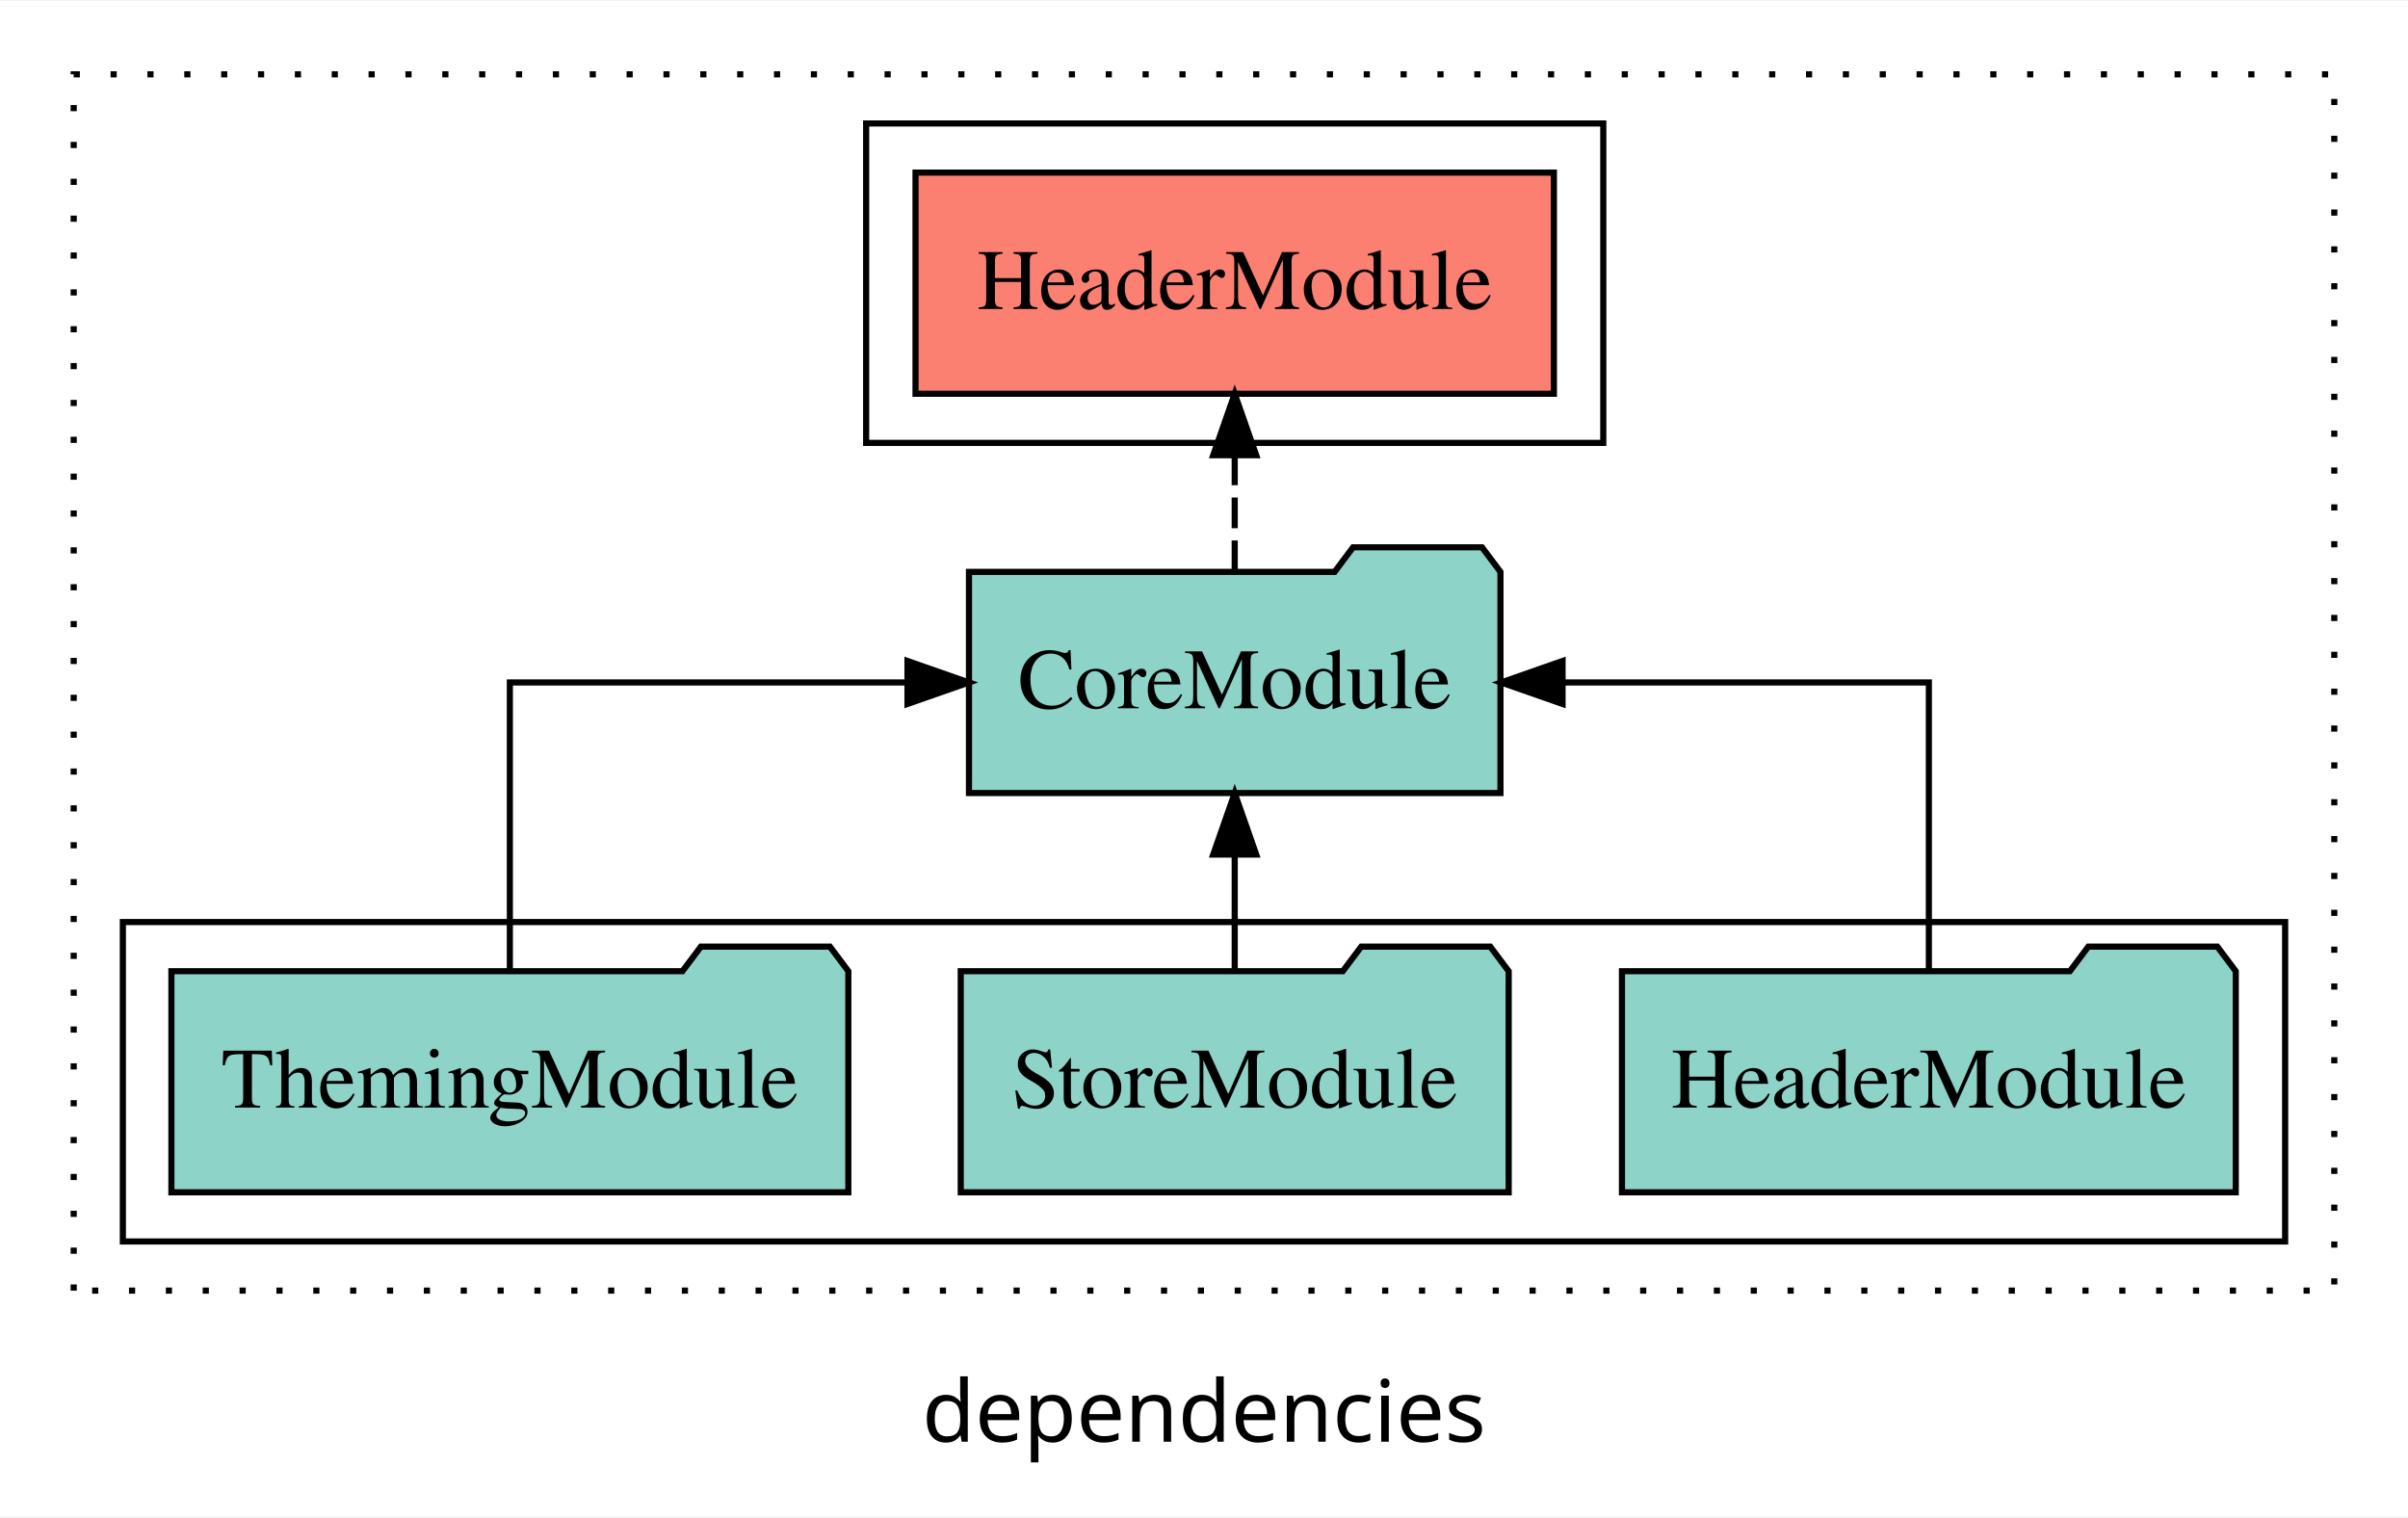
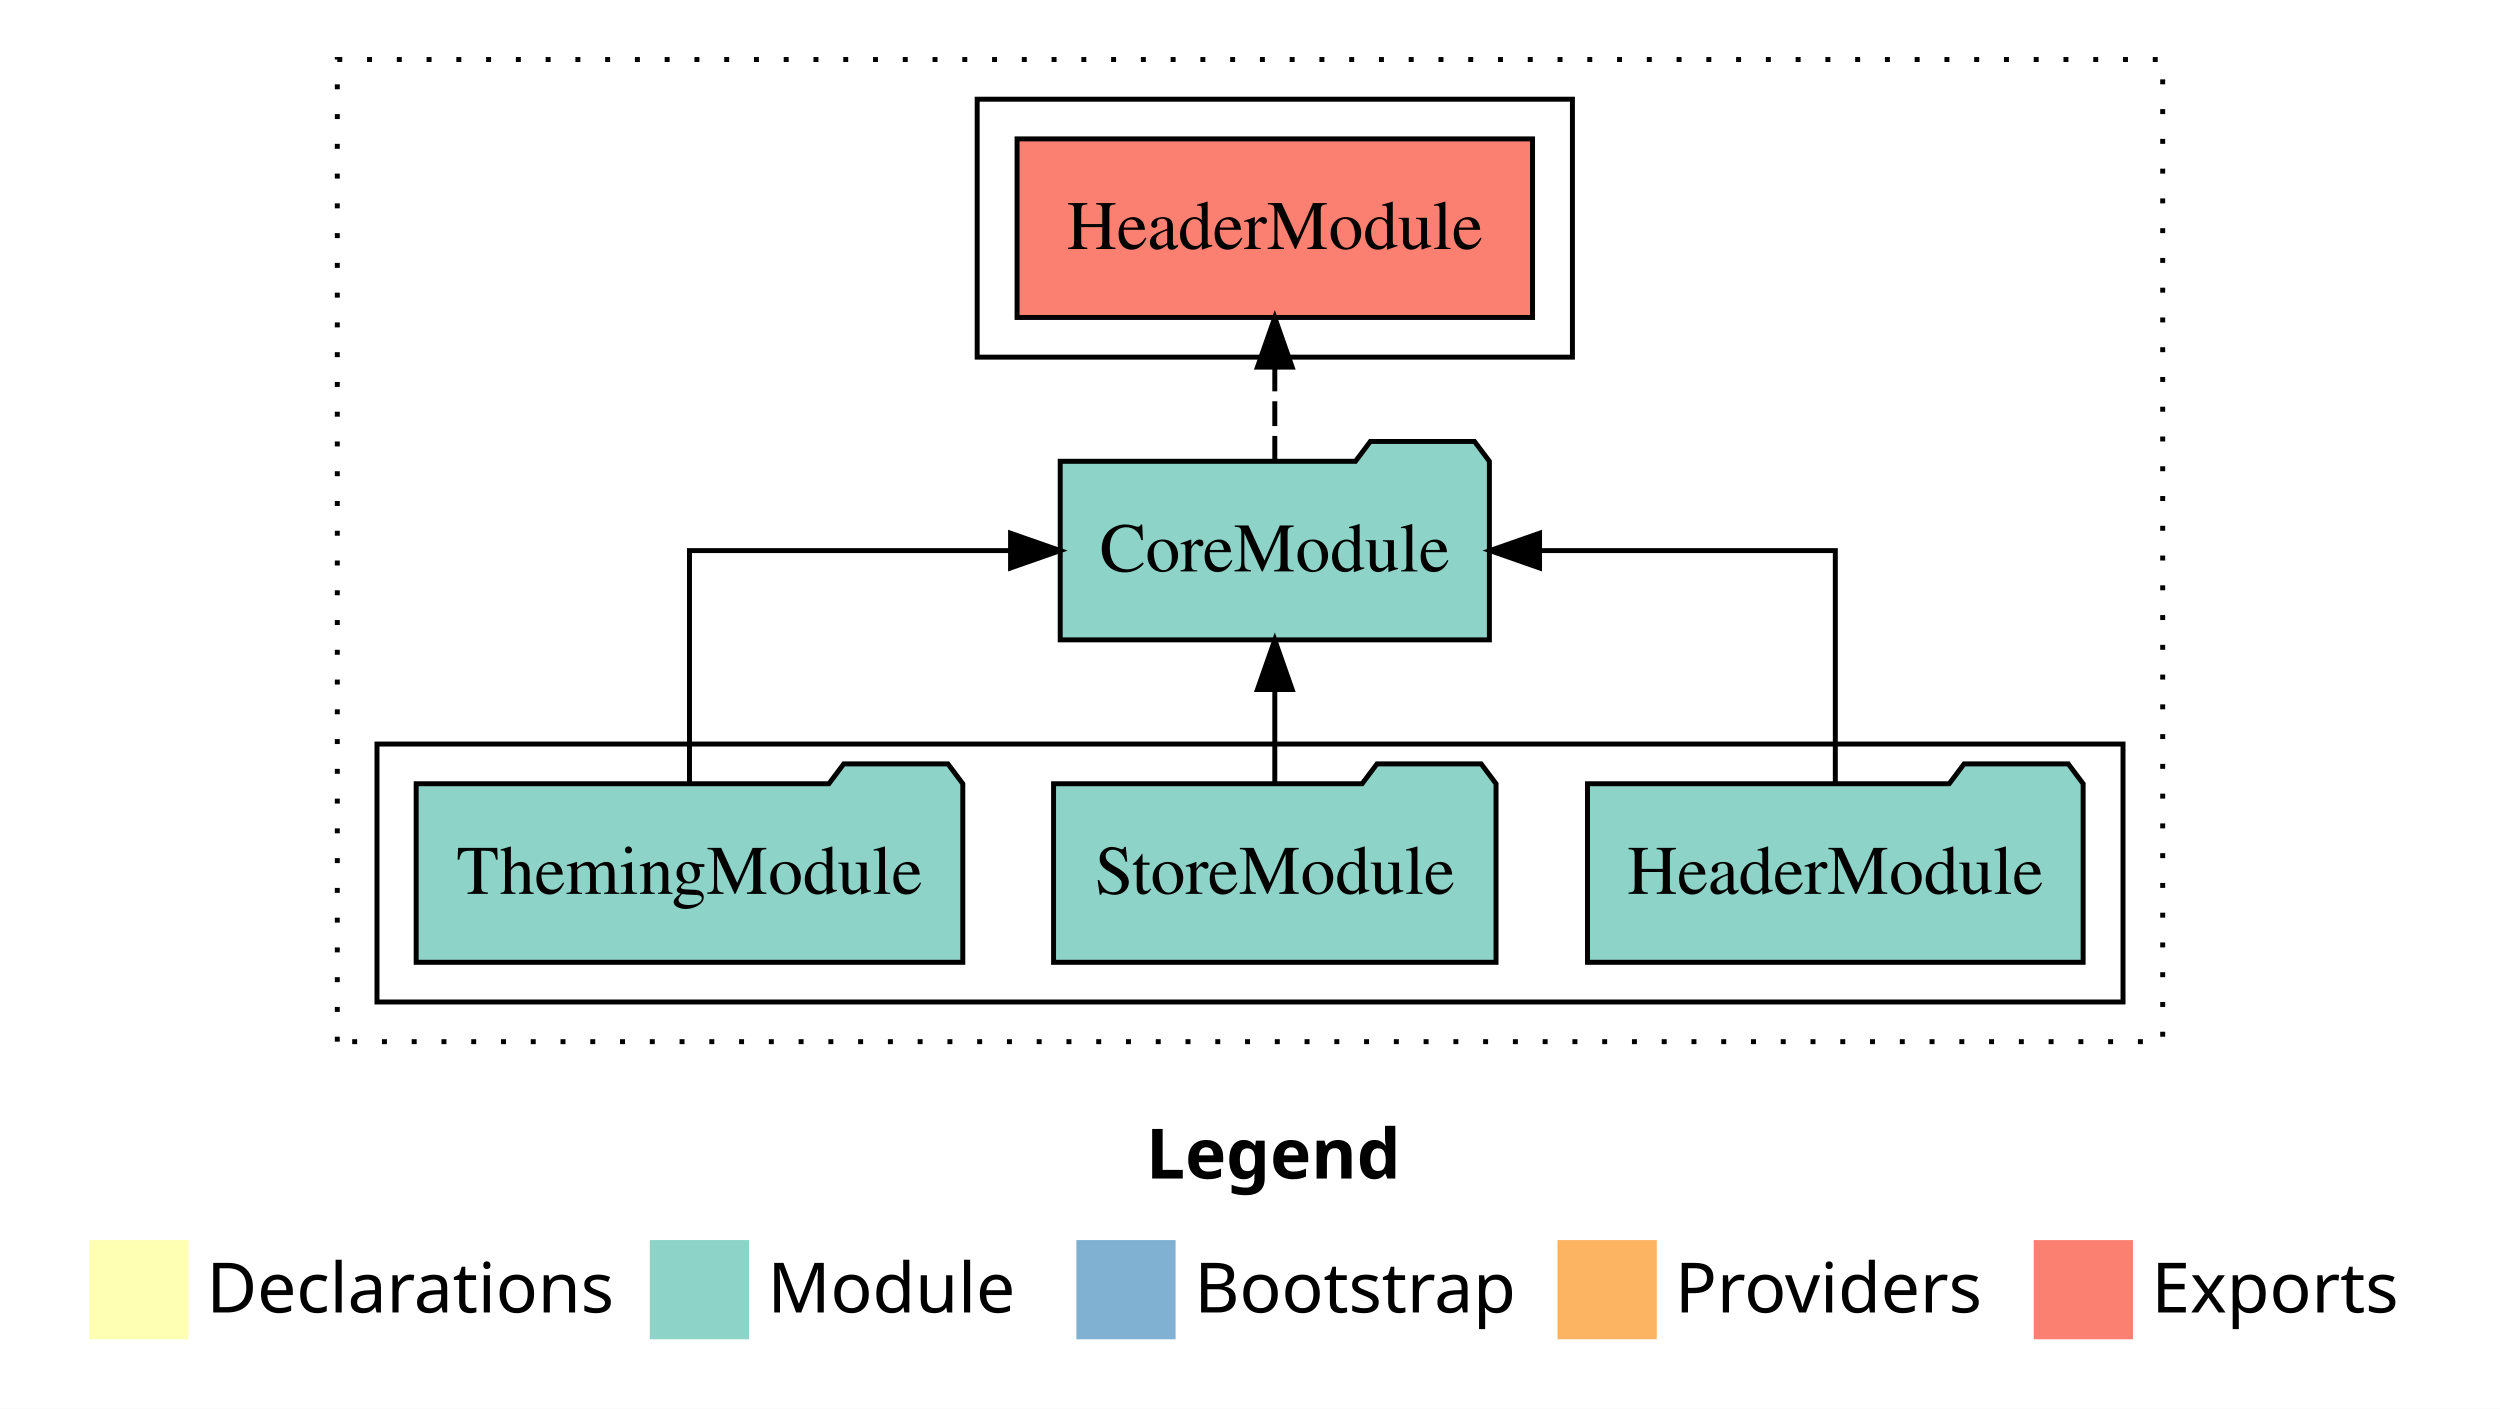
- <svg xmlns="http://www.w3.org/2000/svg" width="392pt" height="247pt" viewBox="0.00 0.00 392.00 246.80">
-   <g id="graph0" class="graph" transform="scale(1 1) rotate(0) translate(4 242.8)">
-     <polygon fill="white" stroke="transparent" points="-4,4 -4,-242.8 388,-242.8 388,4 -4,4" />
-     <text text-anchor="middle" x="192" y="-8.2" font-family="sans-serif" font-size="14.00">dependencies</text>
+ <svg xmlns="http://www.w3.org/2000/svg" width="504pt" height="284pt" viewBox="0.00 0.00 504.00 284.00">
+   <g id="graph0" class="graph" transform="scale(1 1) rotate(0) translate(4 280)">
+     <polygon fill="white" stroke="transparent" points="-4,4 -4,-280 500,-280 500,4 -4,4" />
+     <text text-anchor="start" x="227.01" y="-42.4" font-family="Times-12" font-weight="bold" font-size="14.00">Legend</text>
+     <polygon fill="#ffffb3" stroke="transparent" points="14,-10 14,-30 34,-30 34,-10 14,-10" />
+     <text text-anchor="start" x="37.63" y="-15.4" font-family="Times-12" font-size="14.00">  Declarations</text>
+     <polygon fill="#8dd3c7" stroke="transparent" points="127,-10 127,-30 147,-30 147,-10 127,-10" />
+     <text text-anchor="start" x="150.73" y="-15.4" font-family="Times-12" font-size="14.00">  Module</text>
+     <polygon fill="#80b1d3" stroke="transparent" points="213,-10 213,-30 233,-30 233,-10 213,-10" />
+     <text text-anchor="start" x="236.78" y="-15.4" font-family="Times-12" font-size="14.00">  Bootstrap</text>
+     <polygon fill="#fdb462" stroke="transparent" points="310,-10 310,-30 330,-30 330,-10 310,-10" />
+     <text text-anchor="start" x="333.67" y="-15.4" font-family="Times-12" font-size="14.00">  Providers</text>
+     <polygon fill="#fb8072" stroke="transparent" points="406,-10 406,-30 426,-30 426,-10 406,-10" />
+     <text text-anchor="start" x="429.73" y="-15.4" font-family="Times-12" font-size="14.00">  Exports</text>
    <g id="clust1" class="cluster">
-       <polygon fill="none" stroke="black" stroke-dasharray="1,5" points="8,-32.8 8,-230.8 376,-230.8 376,-32.8 8,-32.8" />
+       <polygon fill="none" stroke="black" stroke-dasharray="1,5" points="64,-70 64,-268 432,-268 432,-70 64,-70" />
+     </g>
+     <g id="clust4" class="cluster">
+       <polygon fill="none" stroke="black" points="193,-208 193,-260 313,-260 313,-208 193,-208" />
    </g>
    <g id="clust3" class="cluster">
-       <polygon fill="none" stroke="black" points="16,-40.8 16,-92.8 368,-92.8 368,-40.8 16,-40.8" />
-     </g>
-     <g id="clust4" class="cluster">
-       <polygon fill="none" stroke="black" points="137,-170.8 137,-222.8 257,-222.8 257,-170.8 137,-170.8" />
+       <polygon fill="none" stroke="black" points="72,-78 72,-130 424,-130 424,-78 72,-78" />
    </g>
    <g id="node1" class="node">
-       <polygon fill="#8dd3c7" stroke="black" points="359.96,-84.8 356.96,-88.8 335.96,-88.8 332.96,-84.8 260.04,-84.8 260.04,-48.8 359.96,-48.8 359.96,-84.8" />
-       <text text-anchor="middle" x="310" y="-62.6" font-family="Times,serif" font-size="14.00">HeaderModule</text>
+       <polygon fill="#8dd3c7" stroke="black" points="415.96,-122 412.96,-126 391.96,-126 388.96,-122 316.04,-122 316.04,-86 415.96,-86 415.96,-122" />
+       <text text-anchor="middle" x="366" y="-99.8" font-family="Times,serif" font-size="14.00">HeaderModule</text>
    </g>
    <g id="node4" class="node">
-       <polygon fill="#8dd3c7" stroke="black" points="240.26,-149.8 237.26,-153.8 216.26,-153.8 213.26,-149.8 153.74,-149.8 153.74,-113.8 240.26,-113.8 240.26,-149.8" />
-       <text text-anchor="middle" x="197" y="-127.6" font-family="Times,serif" font-size="14.00">CoreModule</text>
+       <polygon fill="#8dd3c7" stroke="black" points="296.26,-187 293.26,-191 272.26,-191 269.26,-187 209.74,-187 209.74,-151 296.26,-151 296.26,-187" />
+       <text text-anchor="middle" x="253" y="-164.8" font-family="Times,serif" font-size="14.00">CoreModule</text>
    </g>
    <g id="edge1" class="edge">
-       <path fill="none" stroke="black" d="M310,-84.91C310,-104.14 310,-131.8 310,-131.8 310,-131.8 250.37,-131.8 250.37,-131.8" />
-       <polygon fill="black" stroke="black" points="250.37,-128.3 240.37,-131.8 250.37,-135.3 250.37,-128.3" />
+       <path fill="none" stroke="black" d="M366,-122.11C366,-141.34 366,-169 366,-169 366,-169 306.37,-169 306.37,-169" />
+       <polygon fill="black" stroke="black" points="306.37,-165.5 296.37,-169 306.37,-172.5 306.37,-165.5" />
    </g>
    <g id="node2" class="node">
-       <polygon fill="#8dd3c7" stroke="black" points="241.6,-84.8 238.6,-88.8 217.6,-88.8 214.6,-84.8 152.4,-84.8 152.4,-48.8 241.6,-48.8 241.6,-84.8" />
-       <text text-anchor="middle" x="197" y="-62.6" font-family="Times,serif" font-size="14.00">StoreModule</text>
+       <polygon fill="#8dd3c7" stroke="black" points="297.6,-122 294.6,-126 273.6,-126 270.6,-122 208.4,-122 208.4,-86 297.6,-86 297.6,-122" />
+       <text text-anchor="middle" x="253" y="-99.8" font-family="Times,serif" font-size="14.00">StoreModule</text>
    </g>
    <g id="edge2" class="edge">
-       <path fill="none" stroke="black" d="M197,-84.91C197,-84.91 197,-103.79 197,-103.79" />
-       <polygon fill="black" stroke="black" points="193.5,-103.79 197,-113.79 200.5,-103.79 193.5,-103.79" />
+       <path fill="none" stroke="black" d="M253,-122.11C253,-122.11 253,-140.99 253,-140.99" />
+       <polygon fill="black" stroke="black" points="249.5,-140.99 253,-150.99 256.5,-140.99 249.5,-140.99" />
    </g>
    <g id="node3" class="node">
-       <polygon fill="#8dd3c7" stroke="black" points="134.1,-84.8 131.1,-88.8 110.1,-88.8 107.1,-84.8 23.9,-84.8 23.9,-48.8 134.1,-48.8 134.1,-84.8" />
-       <text text-anchor="middle" x="79" y="-62.6" font-family="Times,serif" font-size="14.00">ThemingModule</text>
+       <polygon fill="#8dd3c7" stroke="black" points="190.1,-122 187.1,-126 166.1,-126 163.1,-122 79.9,-122 79.9,-86 190.1,-86 190.1,-122" />
+       <text text-anchor="middle" x="135" y="-99.8" font-family="Times,serif" font-size="14.00">ThemingModule</text>
    </g>
    <g id="edge3" class="edge">
-       <path fill="none" stroke="black" d="M79,-84.91C79,-104.14 79,-131.8 79,-131.8 79,-131.8 143.73,-131.8 143.73,-131.8" />
-       <polygon fill="black" stroke="black" points="143.73,-135.3 153.73,-131.8 143.73,-128.3 143.73,-135.3" />
+       <path fill="none" stroke="black" d="M135,-122.11C135,-141.34 135,-169 135,-169 135,-169 199.73,-169 199.73,-169" />
+       <polygon fill="black" stroke="black" points="199.73,-172.5 209.73,-169 199.73,-165.5 199.73,-172.5" />
    </g>
    <g id="node5" class="node">
-       <polygon fill="#fb8072" stroke="black" points="248.96,-214.8 145.04,-214.8 145.04,-178.8 248.96,-178.8 248.96,-214.8" />
-       <text text-anchor="middle" x="197" y="-192.6" font-family="Times,serif" font-size="14.00">HeaderModule </text>
+       <polygon fill="#fb8072" stroke="black" points="304.96,-252 201.04,-252 201.04,-216 304.96,-216 304.96,-252" />
+       <text text-anchor="middle" x="253" y="-229.8" font-family="Times,serif" font-size="14.00">HeaderModule </text>
    </g>
    <g id="edge4" class="edge">
-       <path fill="none" stroke="black" stroke-dasharray="5,2" d="M197,-149.91C197,-149.91 197,-168.79 197,-168.79" />
-       <polygon fill="black" stroke="black" points="193.5,-168.79 197,-178.79 200.5,-168.79 193.5,-168.79" />
+       <path fill="none" stroke="black" stroke-dasharray="5,2" d="M253,-187.11C253,-187.11 253,-205.99 253,-205.99" />
+       <polygon fill="black" stroke="black" points="249.5,-205.99 253,-215.99 256.5,-205.99 249.5,-205.99" />
    </g>
  </g>
</svg>
